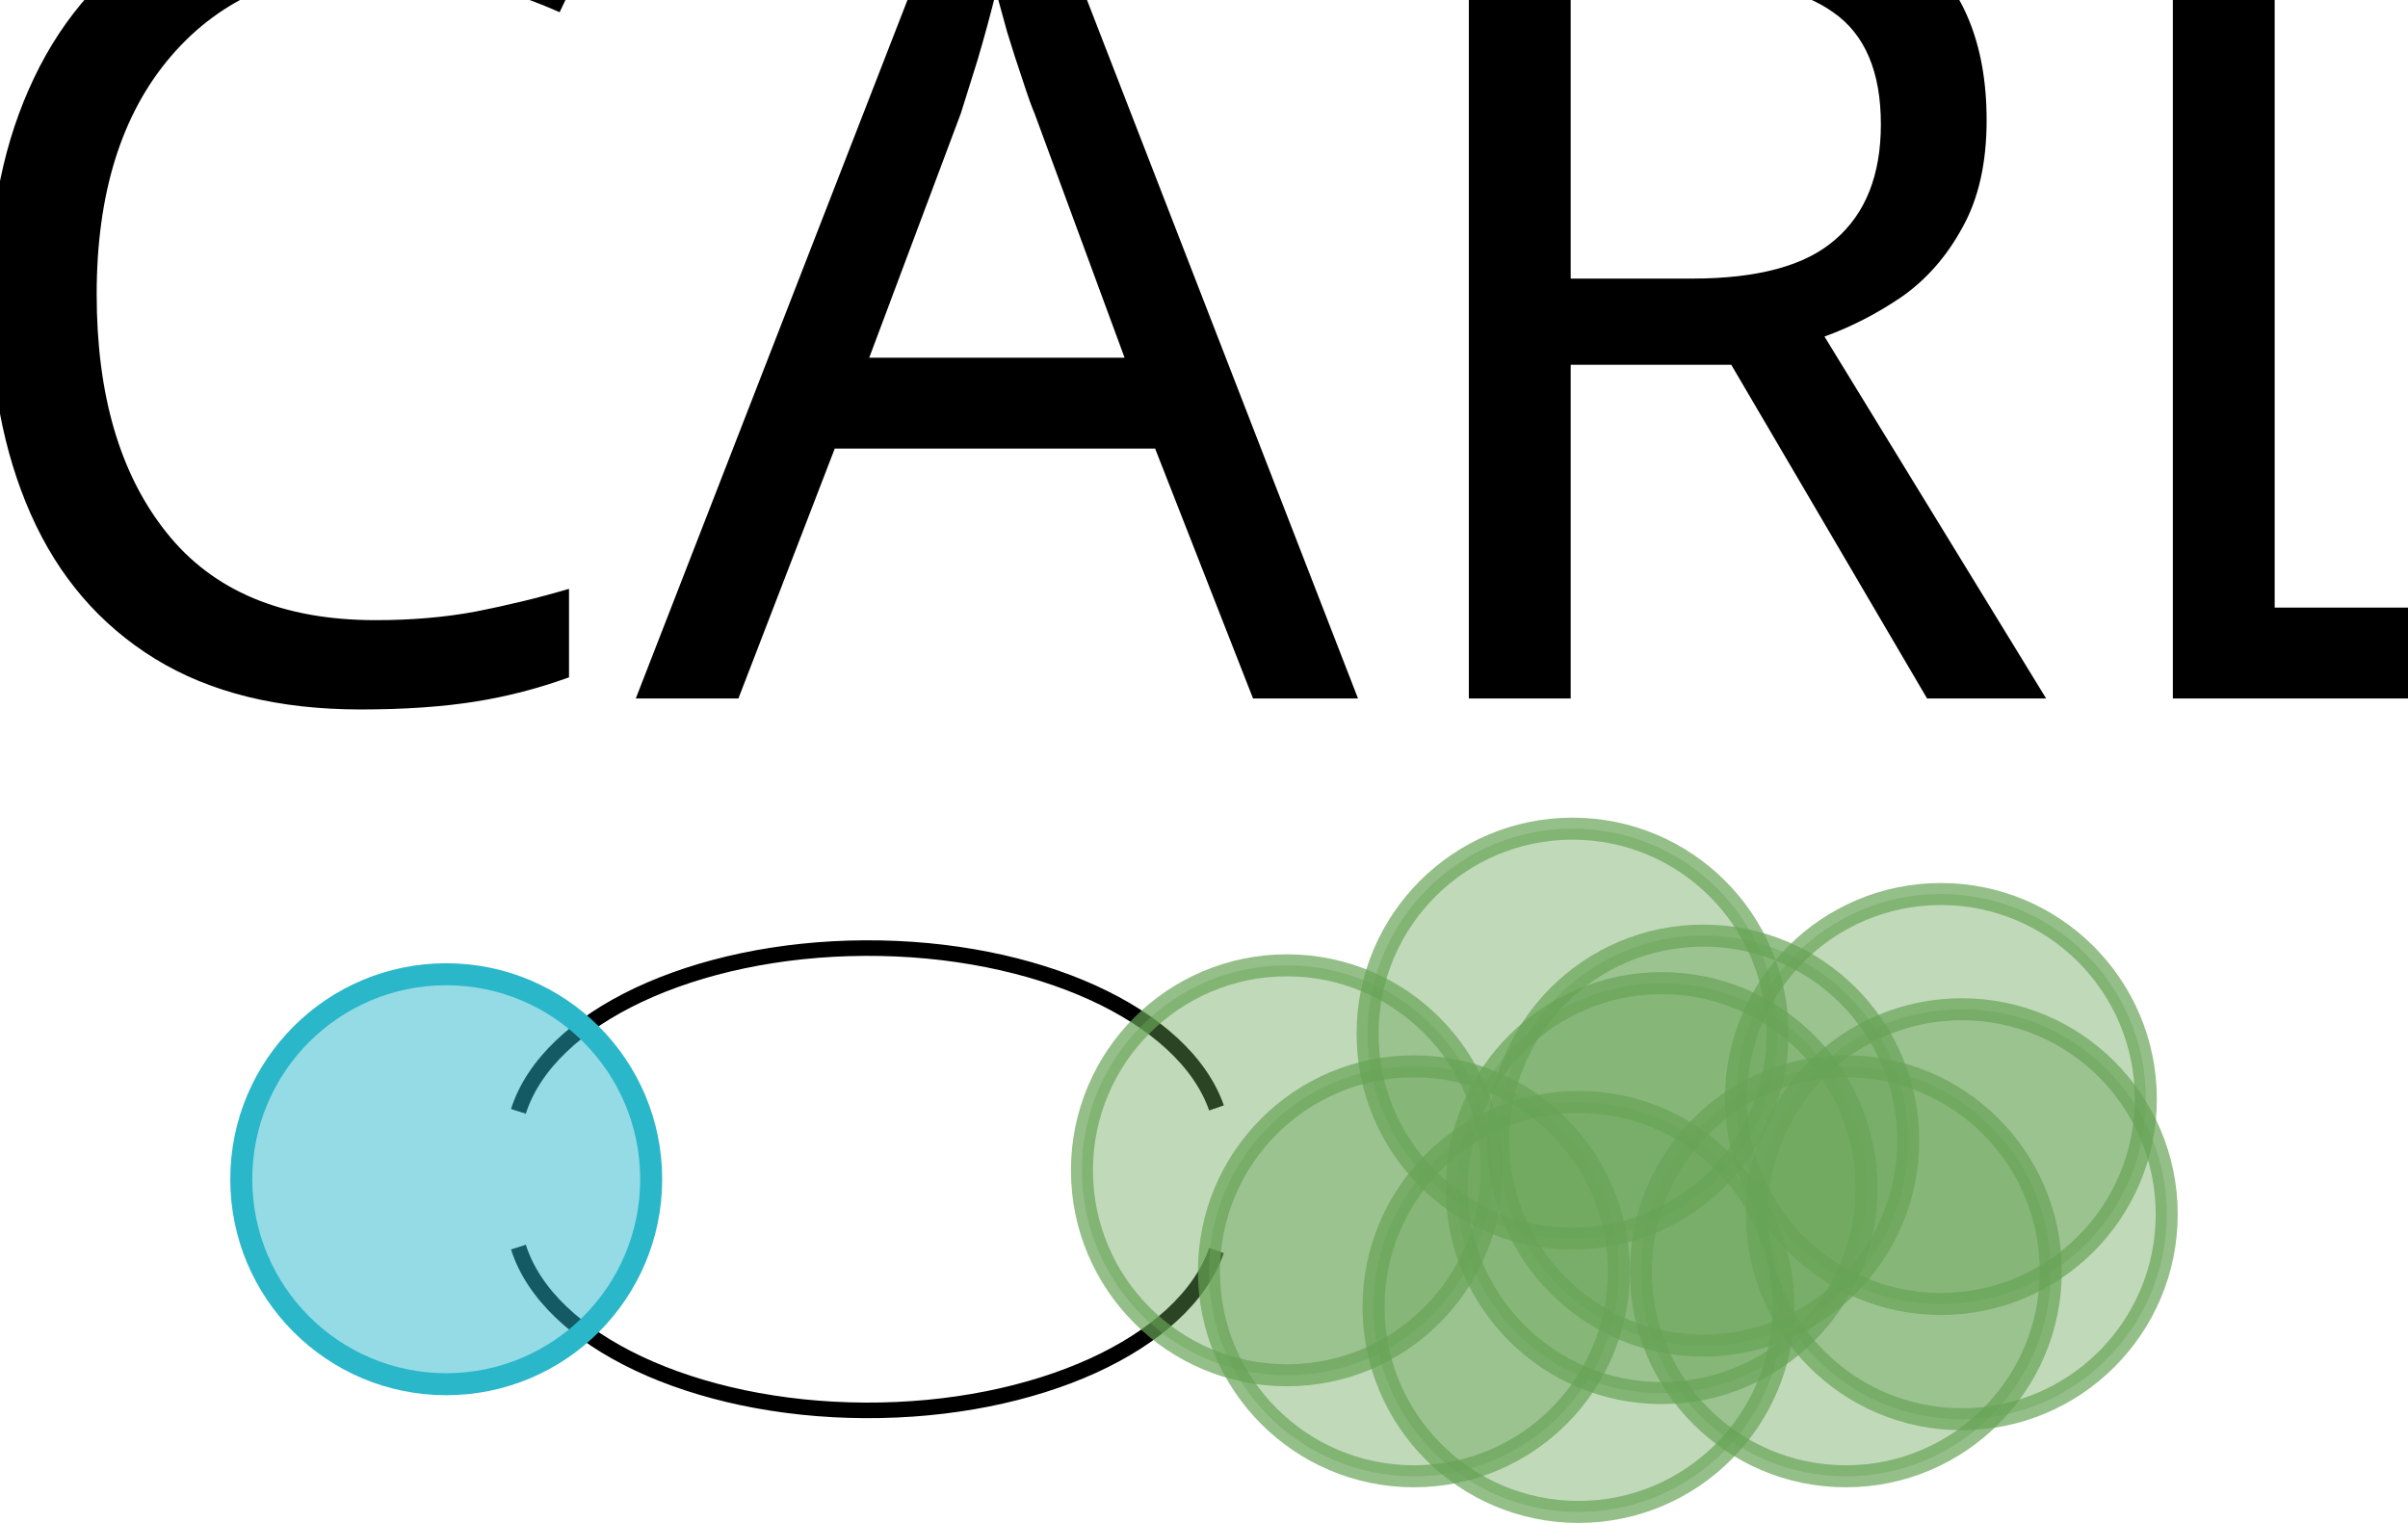
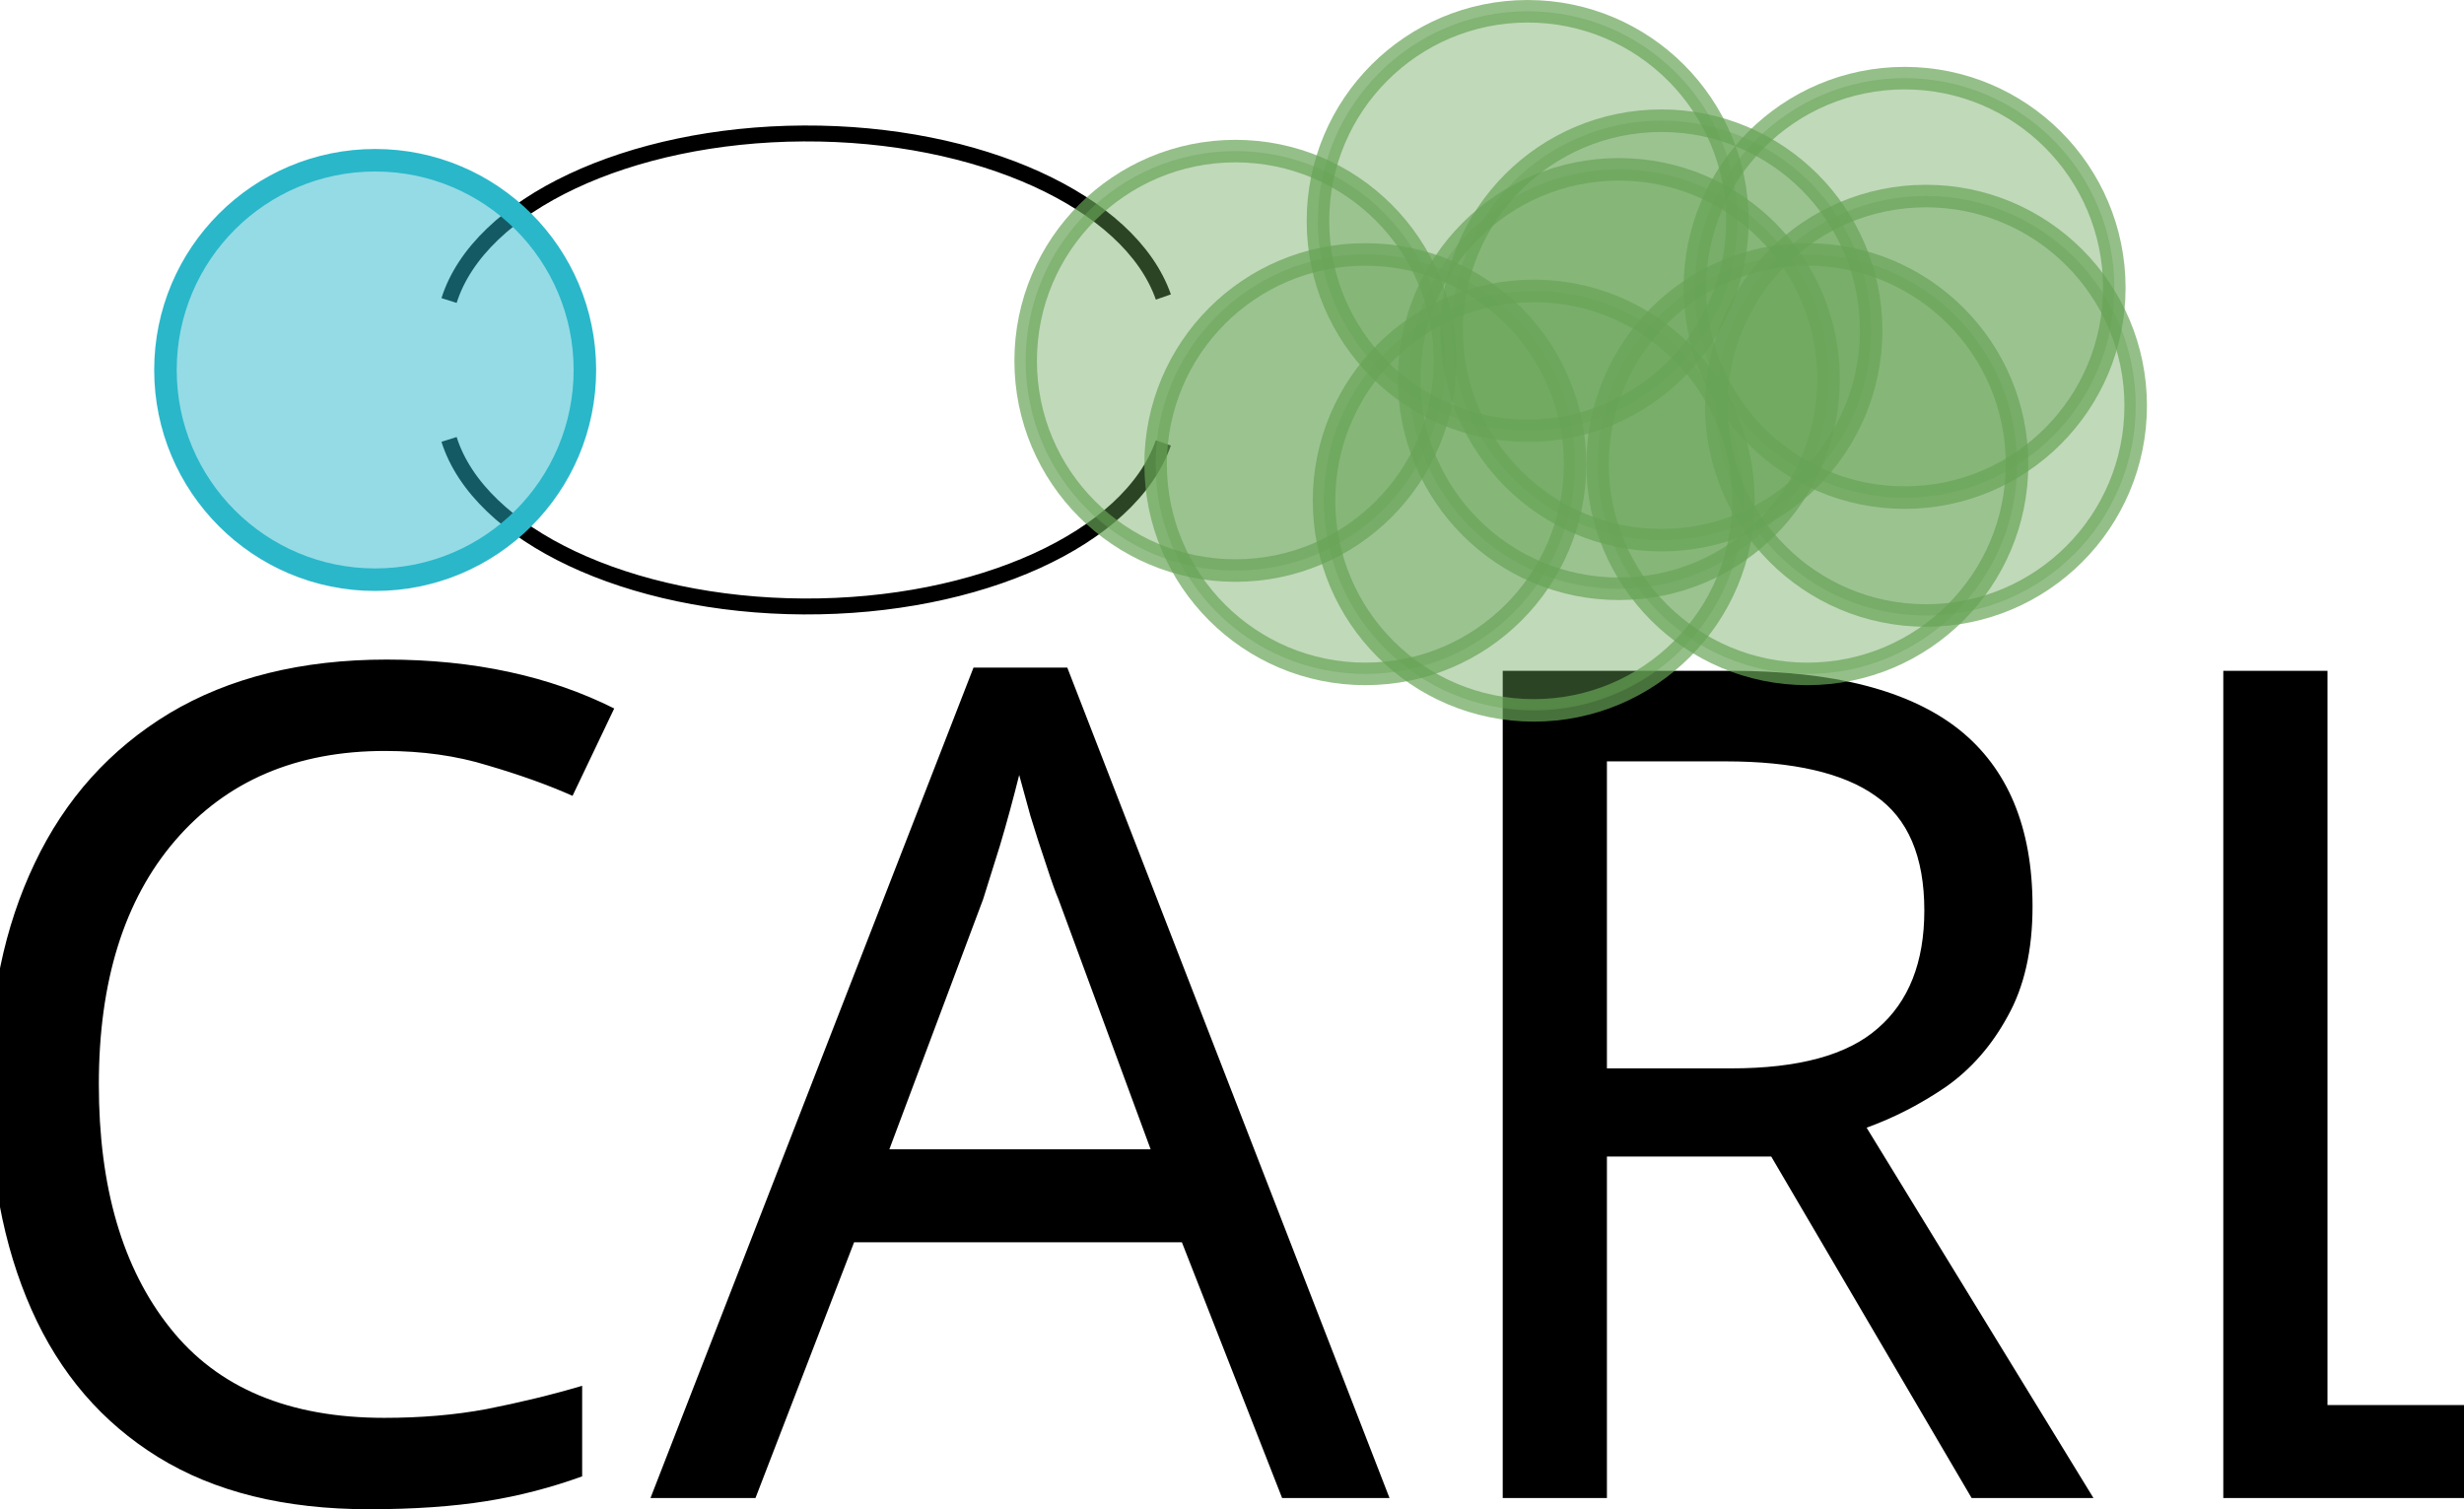
- <svg xmlns="http://www.w3.org/2000/svg" xmlns:xlink="http://www.w3.org/1999/xlink" width="48.033mm" height="30.375mm" viewBox="0 0 48.033 30.375" version="1.1" id="svg8">
+ <svg xmlns="http://www.w3.org/2000/svg" xmlns:xlink="http://www.w3.org/1999/xlink" width="48.033mm" height="29.4mm" viewBox="0 0 48.033 29.4" version="1.1" id="svg8">
  <defs id="defs2" />
-   <g id="layer1" transform="translate(-17.67708,-34.08035)">
-     <text xml:space="preserve" style="font-style:normal;font-variant:normal;font-weight:normal;font-stretch:normal;font-size:22.578px;line-height:1.25;font-family:Dyuthi;-inkscape-font-specification:'Dyuthi, Normal';font-variant-ligatures:normal;font-variant-caps:normal;font-variant-numeric:normal;font-feature-settings:normal;text-align:start;letter-spacing:0px;word-spacing:0px;writing-mode:lr-tb;text-anchor:start;fill:#000000;fill-opacity:1;stroke:none;stroke-width:0.278" x="16.09" y="48.011" id="text817">
-       <tspan id="tspan815" x="16.09" y="48.011" style="font-style:normal;font-variant:normal;font-weight:normal;font-stretch:normal;font-size:22.578px;font-family:Dyuthi;-inkscape-font-specification:'Dyuthi, Normal';font-variant-ligatures:normal;font-variant-caps:normal;font-variant-numeric:normal;font-feature-settings:normal;text-align:start;writing-mode:lr-tb;text-anchor:start;stroke-width:0.278">CARL</tspan>
+   <g id="layer1" transform="translate(-20.12016,-32.79501)">
+     <text xml:space="preserve" style="font-style:normal;font-variant:normal;font-weight:normal;font-stretch:normal;font-size:17.639px;line-height:1.25;font-family:'Baekmuk Gulim';-inkscape-font-specification:'Baekmuk Gulim, Normal';font-variant-ligatures:normal;font-variant-caps:normal;font-variant-numeric:normal;font-feature-settings:normal;text-align:start;letter-spacing:0px;word-spacing:0px;writing-mode:lr-tb;text-anchor:start;fill:#000000;fill-opacity:1;stroke:none;stroke-width:0.278" x="23.456" y="22.181" id="text817-8">
+       <tspan id="tspan815-3" x="23.456" y="22.181" style="font-style:normal;font-variant:normal;font-weight:normal;font-stretch:normal;font-size:17.639px;font-family:'Baekmuk Gulim';-inkscape-font-specification:'Baekmuk Gulim, Normal';font-variant-ligatures:normal;font-variant-caps:normal;font-variant-numeric:normal;font-feature-settings:normal;text-align:start;writing-mode:lr-tb;text-anchor:start;stroke-width:0.278">CARL</tspan>
    </text>
-     <g id="g4604" transform="matrix(0.8868192,0,0,0.8868192,2.520532,7.295153)">
+     <text xml:space="preserve" style="font-style:normal;font-variant:normal;font-weight:normal;font-stretch:normal;font-size:22.578px;line-height:1.25;font-family:Dyuthi;-inkscape-font-specification:'Dyuthi, Normal';font-variant-ligatures:normal;font-variant-caps:normal;font-variant-numeric:normal;font-feature-settings:normal;text-align:start;letter-spacing:0px;word-spacing:0px;writing-mode:lr-tb;text-anchor:start;fill:#000000;fill-opacity:1;stroke:none;stroke-width:0.278" x="18.533" y="61.996" id="text817-3">
+       <tspan id="tspan815-8" x="18.533" y="61.996" style="font-style:normal;font-variant:normal;font-weight:normal;font-stretch:normal;font-size:22.578px;font-family:Dyuthi;-inkscape-font-specification:'Dyuthi, Normal';font-variant-ligatures:normal;font-variant-caps:normal;font-variant-numeric:normal;font-feature-settings:normal;text-align:start;writing-mode:lr-tb;text-anchor:start;stroke-width:0.278">CARL</tspan>
+     </text>
+     <g id="g4604-0" transform="matrix(0.8868192,0,0,0.8868192,3.376113,-10.29797)">
+       <g transform="translate(0,0.1234875)" id="g4589-4">
+         <path style="fill:none;fill-opacity:0.495;stroke:#000000;stroke-width:0.35;stroke-miterlimit:4;stroke-dasharray:none;stroke-opacity:1" id="path4570-7" d="m 44.454,58.205 a 7.985,4.443 0 0 1 -7.908,3.595 7.985,4.443 0 0 1 -7.794,-3.672" />
+         <path style="fill:none;fill-opacity:0.495;stroke:#000000;stroke-width:0.35;stroke-miterlimit:4;stroke-dasharray:none;stroke-opacity:1" id="path4570-3-6" d="m 44.454,-54.998 a 7.985,4.443 0 0 1 -7.908,3.595 7.985,4.443 0 0 1 -7.794,-3.672" transform="scale(1,-1)" />
+       </g>
+       <circle r="4.61" cy="56.524" cx="46.037" id="path819-8" style="fill:#67a357;fill-opacity:0.416;stroke:#67a356;stroke-width:0.495;stroke-miterlimit:4;stroke-dasharray:none;stroke-opacity:0.698" />
+       <circle r="4.61" cy="56.725" cx="27.128" id="path819-0-9" style="fill:#2ab7ca;fill-opacity:0.495;stroke:#2ab7ca;stroke-width:0.495;stroke-miterlimit:4;stroke-dasharray:none;stroke-opacity:1" />
+       <use transform="translate(8.429735,0.4009043)" height="100%" width="100%" id="use4550-0" xlink:href="#path819-8" y="0" x="0" />
+       <use height="100%" width="100%" id="use4552-6" xlink:href="#path819-8" y="0" x="0" transform="translate(2.856613,2.271791)" />
+       <use transform="translate(12.32364,-1.283776)" height="100%" width="100%" id="use4554-8" xlink:href="#use4552-6" y="0" x="0" />
+       <use transform="translate(-2.607845,1.283776)" height="100%" width="100%" id="use4556-7" xlink:href="#use4554-8" y="0" x="0" />
+       <use transform="translate(-6.1472,-5.345391)" height="100%" width="100%" id="use4558-9" xlink:href="#use4556-7" y="0" x="0" />
+       <use transform="translate(0.1336347,6.147199)" height="100%" width="100%" id="use4560-0" xlink:href="#use4558-9" y="0" x="0" />
+       <use transform="translate(2.80633,-3.741773)" height="100%" width="100%" id="use4562-3" xlink:href="#use4560-0" y="0" x="0" />
+       <use transform="translate(5.34539,-0.9354434)" height="100%" width="100%" id="use4564-3" xlink:href="#use4562-3" y="0" x="0" />
+     </g>
+     <text xml:space="preserve" style="font-style:normal;font-variant:normal;font-weight:normal;font-stretch:normal;font-size:22.578px;line-height:1.25;font-family:Dyuthi;-inkscape-font-specification:'Dyuthi, Normal';font-variant-ligatures:normal;font-variant-caps:normal;font-variant-numeric:normal;font-feature-settings:normal;text-align:start;letter-spacing:0px;word-spacing:0px;writing-mode:lr-tb;text-anchor:start;fill:#000000;fill-opacity:1;stroke:none;stroke-width:0.278" x="89.092" y="18.031" id="text817">
+       <tspan id="tspan815" x="89.092" y="18.031" style="font-style:normal;font-variant:normal;font-weight:normal;font-stretch:normal;font-size:22.578px;font-family:Dyuthi;-inkscape-font-specification:'Dyuthi, Normal';font-variant-ligatures:normal;font-variant-caps:normal;font-variant-numeric:normal;font-feature-settings:normal;text-align:start;writing-mode:lr-tb;text-anchor:start;stroke-width:0.278">CARL</tspan>
+     </text>
+     <g id="g4604" transform="matrix(0.8868192,0,0,0.8868192,75.52277,-22.6857)">
      <g transform="translate(0,0.1234875)" id="g4589">
        <path style="fill:none;fill-opacity:0.495;stroke:#000000;stroke-width:0.35;stroke-miterlimit:4;stroke-dasharray:none;stroke-opacity:1" id="path4570" d="m 44.454,58.205 a 7.985,4.443 0 0 1 -7.908,3.595 7.985,4.443 0 0 1 -7.794,-3.672" />
        <path style="fill:none;fill-opacity:0.495;stroke:#000000;stroke-width:0.35;stroke-miterlimit:4;stroke-dasharray:none;stroke-opacity:1" id="path4570-3" d="m 44.454,-54.998 a 7.985,4.443 0 0 1 -7.908,3.595 7.985,4.443 0 0 1 -7.794,-3.672" transform="scale(1,-1)" />
      </g>
      <circle r="4.61" cy="56.524" cx="46.037" id="path819" style="fill:#67a357;fill-opacity:0.416;stroke:#67a356;stroke-width:0.495;stroke-miterlimit:4;stroke-dasharray:none;stroke-opacity:0.698" />
      <circle r="4.61" cy="56.725" cx="27.128" id="path819-0" style="fill:#2ab7ca;fill-opacity:0.495;stroke:#2ab7ca;stroke-width:0.495;stroke-miterlimit:4;stroke-dasharray:none;stroke-opacity:1" />
      <use transform="translate(8.429735,0.4009043)" height="100%" width="100%" id="use4550" xlink:href="#path819" y="0" x="0" />
      <use height="100%" width="100%" id="use4552" xlink:href="#path819" y="0" x="0" transform="translate(2.856613,2.271791)" />
      <use transform="translate(12.32364,-1.283776)" height="100%" width="100%" id="use4554" xlink:href="#use4552" y="0" x="0" />
      <use transform="translate(-2.607845,1.283776)" height="100%" width="100%" id="use4556" xlink:href="#use4554" y="0" x="0" />
      <use transform="translate(-6.1472,-5.345391)" height="100%" width="100%" id="use4558" xlink:href="#use4556" y="0" x="0" />
      <use transform="translate(0.1336347,6.147199)" height="100%" width="100%" id="use4560" xlink:href="#use4558" y="0" x="0" />
      <use transform="translate(2.80633,-3.741773)" height="100%" width="100%" id="use4562" xlink:href="#use4560" y="0" x="0" />
      <use transform="translate(5.34539,-0.9354434)" height="100%" width="100%" id="use4564" xlink:href="#use4562" y="0" x="0" />
    </g>
-     <text xml:space="preserve" style="font-style:normal;font-variant:normal;font-weight:normal;font-stretch:normal;font-size:17.639px;line-height:1.25;font-family:'Baekmuk Gulim';-inkscape-font-specification:'Baekmuk Gulim, Normal';font-variant-ligatures:normal;font-variant-caps:normal;font-variant-numeric:normal;font-feature-settings:normal;text-align:start;letter-spacing:0px;word-spacing:0px;writing-mode:lr-tb;text-anchor:start;fill:#000000;fill-opacity:1;stroke:none;stroke-width:0.278" x="23.456" y="22.181" id="text817-8">
-       <tspan id="tspan815-3" x="23.456" y="22.181" style="font-style:normal;font-variant:normal;font-weight:normal;font-stretch:normal;font-size:17.639px;font-family:'Baekmuk Gulim';-inkscape-font-specification:'Baekmuk Gulim, Normal';font-variant-ligatures:normal;font-variant-caps:normal;font-variant-numeric:normal;font-feature-settings:normal;text-align:start;writing-mode:lr-tb;text-anchor:start;stroke-width:0.278">CARL</tspan>
-     </text>
  </g>
</svg>
